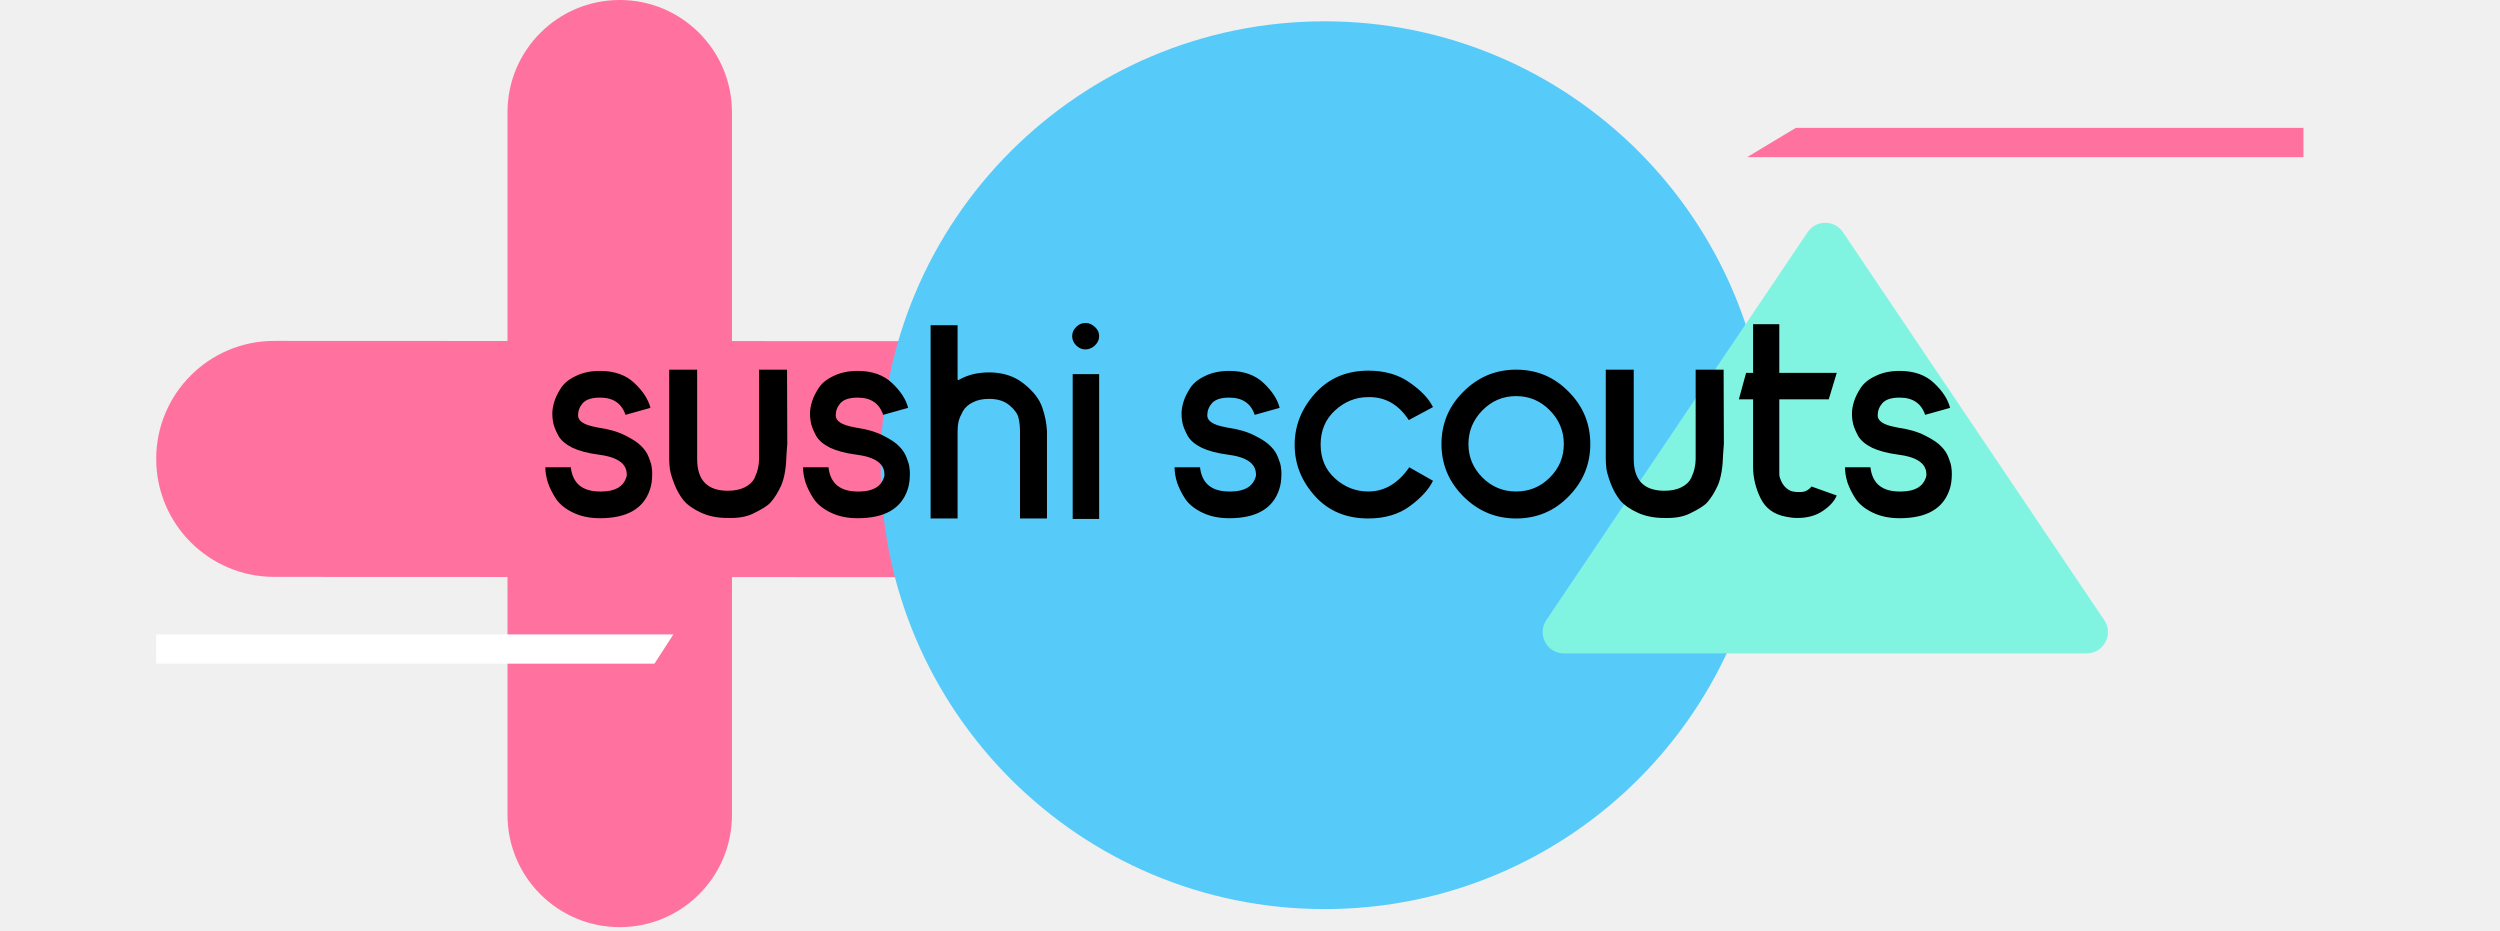
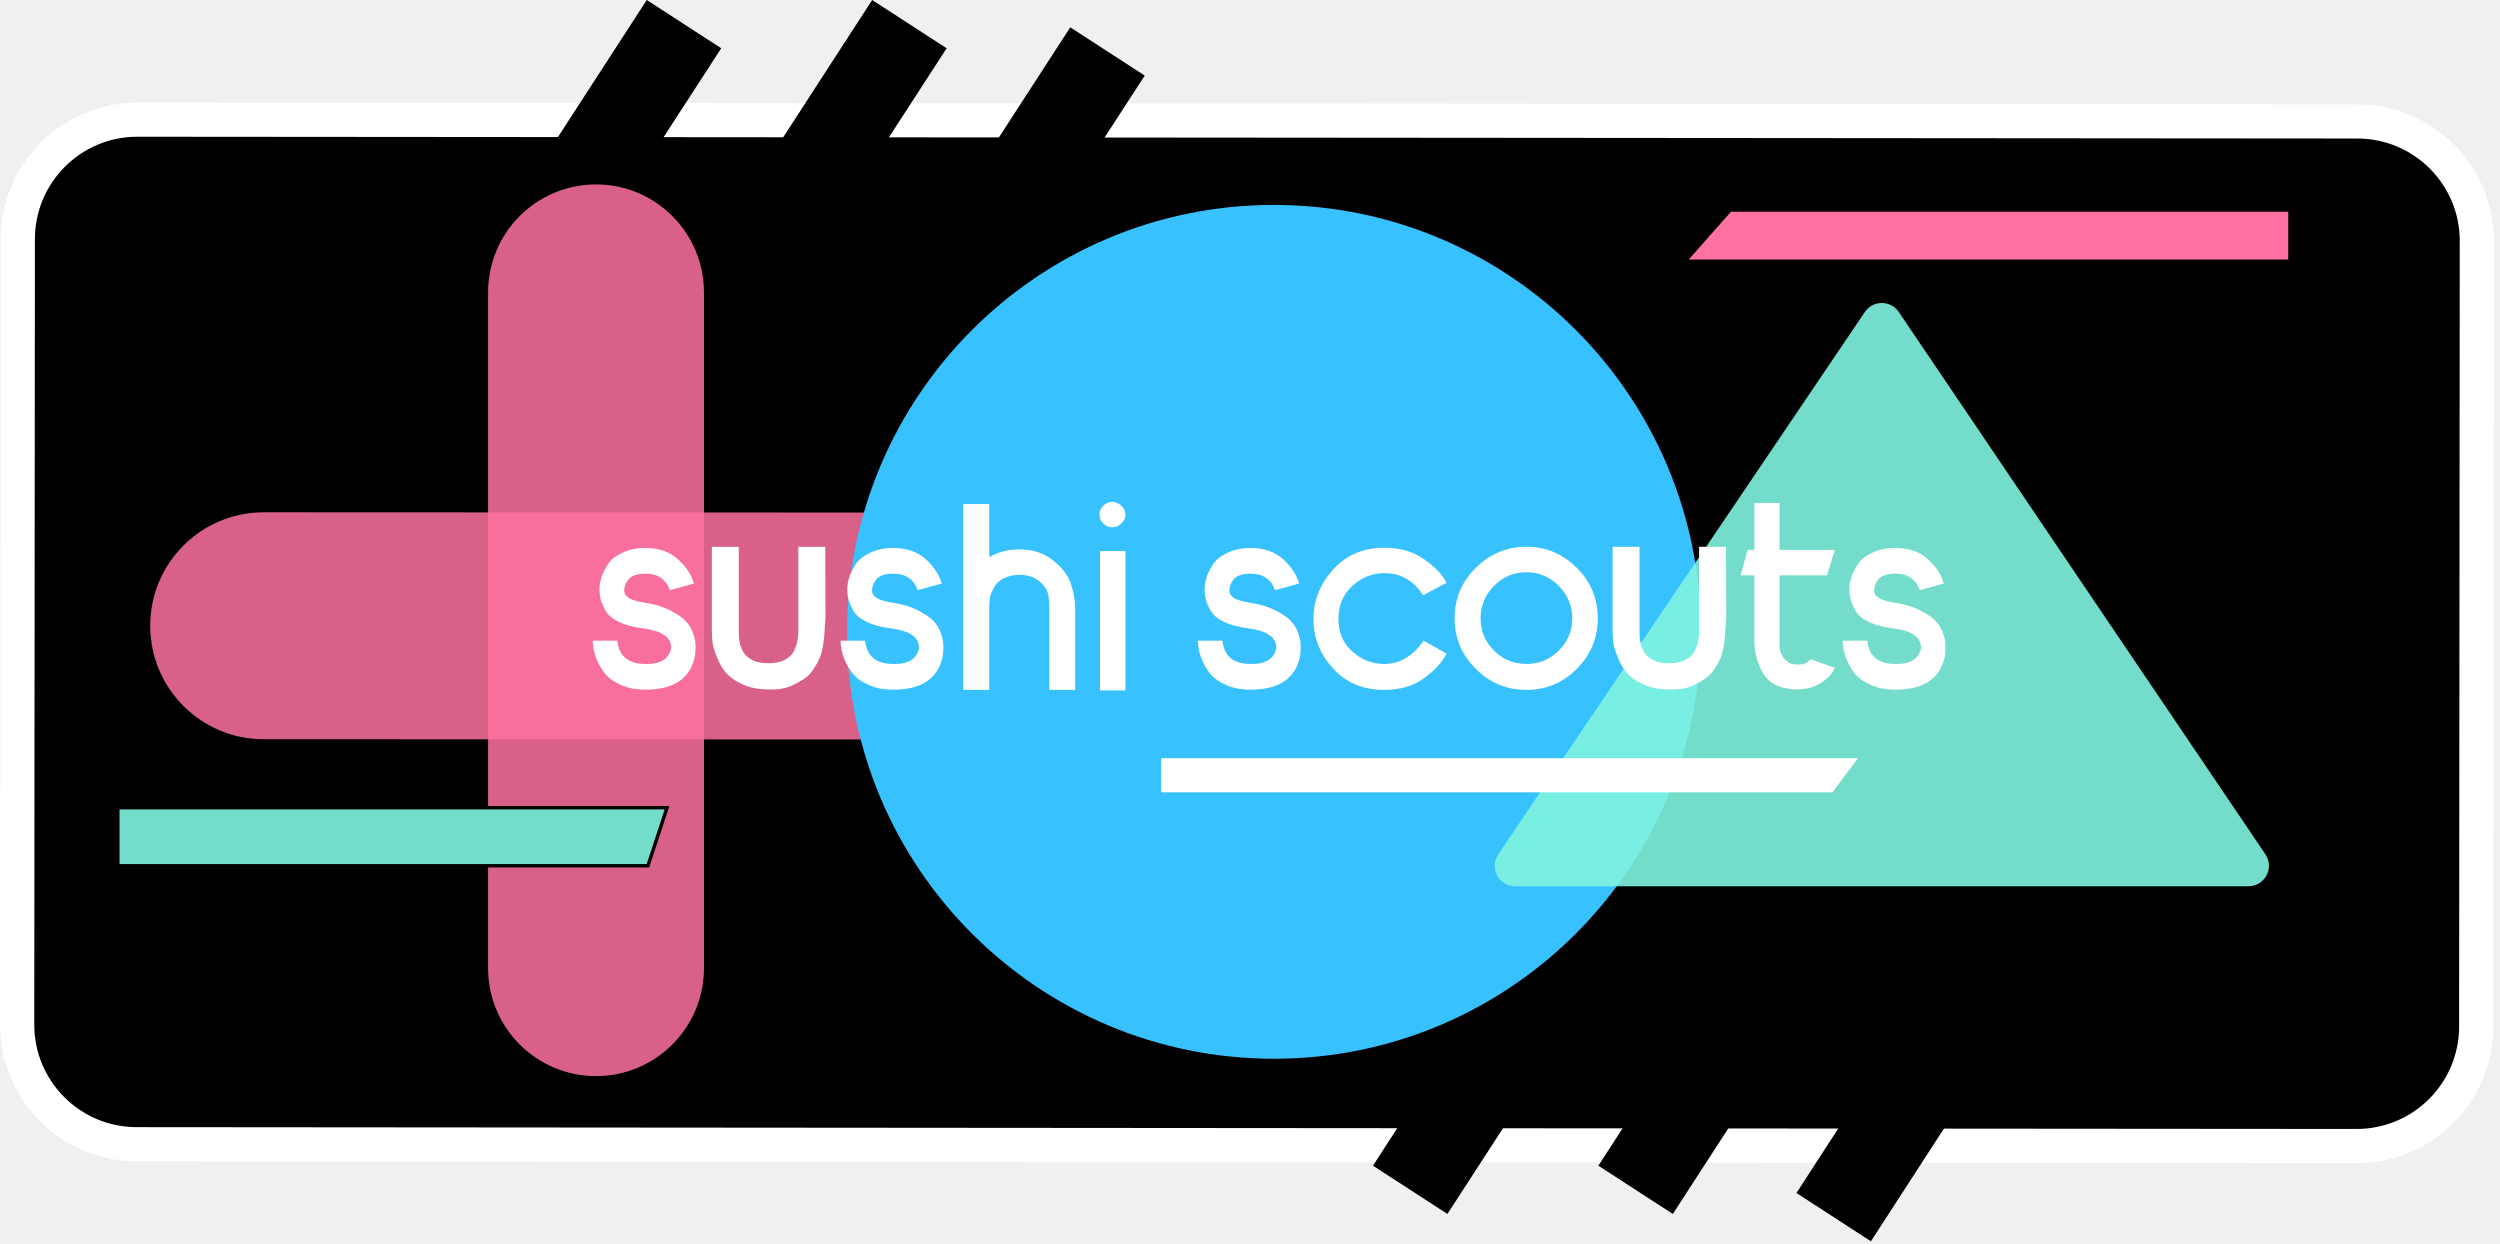
- <svg xmlns="http://www.w3.org/2000/svg" width="352" height="131" viewBox="0 0 352 131" fill="none">
-   <rect width="33.227" height="130.529" rx="16.613" transform="matrix(0.00041948 -1 1 0.00042091 21.9863 81.2178)" fill="#FF729F" />
-   <rect x="103.06" y="130.542" width="31.605" height="130.543" rx="15.803" transform="rotate(-180 103.06 130.542)" fill="#FF729F" />
-   <circle cx="186.5" cy="65.5" r="62.5" fill="#56CBF9" />
-   <path d="M254.512 32.694C255.701 30.929 258.299 30.929 259.488 32.694L296.286 87.324C297.628 89.317 296.2 92 293.797 92H220.203C217.8 92 216.372 89.317 217.714 87.324L254.512 32.694Z" fill="#81F4E1" />
-   <path d="M21.986 89.319H94.815L92.146 93.441H21.986V89.319Z" fill="white" />
-   <path d="M324.326 22.123L246 22.123L252.854 18L324.326 18V22.123Z" fill="#FF729F" />
-   <path d="M84.483 52.223C86.522 52.223 88.139 52.797 89.334 53.945C90.53 55.07 91.28 56.23 91.584 57.426L88.069 58.41C87.53 56.793 86.334 55.984 84.483 55.984C83.334 55.984 82.526 56.242 82.057 56.758C81.612 57.273 81.389 57.848 81.389 58.48C81.389 59.277 82.221 59.828 83.885 60.133L84.202 60.203C85.725 60.414 87.014 60.789 88.069 61.328C89.147 61.867 89.909 62.383 90.354 62.875C90.823 63.344 91.162 63.871 91.374 64.457C91.608 65.043 91.737 65.488 91.76 65.793C91.807 66.074 91.831 66.379 91.831 66.707C91.831 67.574 91.725 68.312 91.514 68.922C90.624 71.617 88.28 72.965 84.483 72.965C83.053 72.965 81.799 72.707 80.721 72.191C79.643 71.676 78.834 71.031 78.295 70.258C77.78 69.461 77.393 68.688 77.135 67.938C76.901 67.164 76.784 66.449 76.784 65.793H80.37C80.627 68.066 81.999 69.203 84.483 69.203H84.764C86.616 69.18 87.752 68.523 88.174 67.234C88.221 67.117 88.245 67.035 88.245 66.988V66.777C88.245 65.254 86.897 64.328 84.202 64C82.772 63.812 81.577 63.496 80.616 63.051C79.678 62.582 79.022 62.031 78.647 61.398C78.295 60.742 78.061 60.191 77.944 59.746C77.827 59.277 77.768 58.762 77.768 58.199C77.768 57.707 77.862 57.156 78.049 56.547C78.237 55.938 78.553 55.293 78.999 54.613C79.444 53.934 80.147 53.371 81.108 52.926C82.069 52.457 83.194 52.223 84.483 52.223ZM94.221 64.633V52.047H98.159V64.633C98.159 67.609 99.6 69.098 102.483 69.098C103.42 69.098 104.217 68.934 104.873 68.606C105.53 68.277 105.987 67.844 106.245 67.305C106.502 66.742 106.666 66.262 106.737 65.863C106.83 65.441 106.877 65.031 106.877 64.633V52.047H110.815L110.85 62.488C110.827 62.887 110.791 63.367 110.745 63.93C110.698 65.805 110.452 67.269 110.006 68.324C109.561 69.309 109.057 70.117 108.495 70.75C108.096 71.195 107.288 71.711 106.069 72.297C105.131 72.766 103.924 72.977 102.448 72.93C101.041 72.93 99.799 72.684 98.721 72.191C97.643 71.699 96.823 71.125 96.26 70.469C95.721 69.789 95.287 69.027 94.959 68.184C94.631 67.34 94.42 66.648 94.327 66.109C94.256 65.57 94.221 65.078 94.221 64.633ZM120.764 52.223C122.803 52.223 124.42 52.797 125.616 53.945C126.811 55.07 127.561 56.23 127.866 57.426L124.35 58.41C123.811 56.793 122.616 55.984 120.764 55.984C119.616 55.984 118.807 56.242 118.338 56.758C117.893 57.273 117.67 57.848 117.67 58.48C117.67 59.277 118.502 59.828 120.166 60.133L120.483 60.203C122.006 60.414 123.295 60.789 124.35 61.328C125.428 61.867 126.19 62.383 126.635 62.875C127.104 63.344 127.444 63.871 127.655 64.457C127.889 65.043 128.018 65.488 128.041 65.793C128.088 66.074 128.112 66.379 128.112 66.707C128.112 67.574 128.006 68.312 127.795 68.922C126.905 71.617 124.561 72.965 120.764 72.965C119.334 72.965 118.08 72.707 117.002 72.191C115.924 71.676 115.116 71.031 114.577 70.258C114.061 69.461 113.674 68.688 113.416 67.938C113.182 67.164 113.065 66.449 113.065 65.793H116.651C116.909 68.066 118.28 69.203 120.764 69.203H121.045C122.897 69.18 124.034 68.523 124.455 67.234C124.502 67.117 124.526 67.035 124.526 66.988V66.777C124.526 65.254 123.178 64.328 120.483 64C119.053 63.812 117.858 63.496 116.897 63.051C115.959 62.582 115.303 62.031 114.928 61.398C114.577 60.742 114.342 60.191 114.225 59.746C114.108 59.277 114.049 58.762 114.049 58.199C114.049 57.707 114.143 57.156 114.33 56.547C114.518 55.938 114.834 55.293 115.28 54.613C115.725 53.934 116.428 53.371 117.389 52.926C118.35 52.457 119.475 52.223 120.764 52.223ZM131.03 73V45.789H134.827V53.312C134.827 53.523 134.909 53.57 135.073 53.453C136.268 52.773 137.663 52.434 139.256 52.434C141.202 52.434 142.83 52.961 144.143 54.016C145.479 55.07 146.346 56.184 146.745 57.355C147.143 58.504 147.366 59.629 147.413 60.73V73H143.616V60.73C143.616 60.051 143.545 59.418 143.405 58.832C143.264 58.246 142.842 57.66 142.139 57.074C141.436 56.465 140.475 56.16 139.256 56.16C138.366 56.16 137.604 56.324 136.971 56.652C136.338 56.957 135.87 57.379 135.565 57.918C135.284 58.434 135.084 58.902 134.967 59.324C134.873 59.746 134.827 60.215 134.827 60.73V73H131.03ZM154.163 46.035C154.561 46.387 154.76 46.82 154.76 47.336C154.76 47.828 154.561 48.262 154.163 48.637C153.764 49.012 153.319 49.199 152.827 49.199C152.334 49.199 151.901 49.012 151.526 48.637C151.151 48.262 150.963 47.828 150.963 47.336C150.963 46.82 151.151 46.387 151.526 46.035C151.901 45.66 152.334 45.473 152.827 45.473C153.319 45.473 153.764 45.66 154.163 46.035ZM154.76 52.68V73.07H151.034V52.68H154.76ZM173.077 52.223C175.116 52.223 176.733 52.797 177.928 53.945C179.123 55.07 179.873 56.23 180.178 57.426L176.663 58.41C176.123 56.793 174.928 55.984 173.077 55.984C171.928 55.984 171.12 56.242 170.651 56.758C170.205 57.273 169.983 57.848 169.983 58.48C169.983 59.277 170.815 59.828 172.479 60.133L172.795 60.203C174.319 60.414 175.608 60.789 176.663 61.328C177.741 61.867 178.502 62.383 178.948 62.875C179.416 63.344 179.756 63.871 179.967 64.457C180.202 65.043 180.33 65.488 180.354 65.793C180.401 66.074 180.424 66.379 180.424 66.707C180.424 67.574 180.319 68.312 180.108 68.922C179.217 71.617 176.873 72.965 173.077 72.965C171.647 72.965 170.393 72.707 169.315 72.191C168.237 71.676 167.428 71.031 166.889 70.258C166.373 69.461 165.987 68.688 165.729 67.938C165.495 67.164 165.377 66.449 165.377 65.793H168.963C169.221 68.066 170.592 69.203 173.077 69.203H173.358C175.209 69.18 176.346 68.523 176.768 67.234C176.815 67.117 176.838 67.035 176.838 66.988V66.777C176.838 65.254 175.491 64.328 172.795 64C171.366 63.812 170.17 63.496 169.209 63.051C168.272 62.582 167.616 62.031 167.241 61.398C166.889 60.742 166.655 60.191 166.538 59.746C166.42 59.277 166.362 58.762 166.362 58.199C166.362 57.707 166.455 57.156 166.643 56.547C166.83 55.938 167.147 55.293 167.592 54.613C168.038 53.934 168.741 53.371 169.702 52.926C170.663 52.457 171.788 52.223 173.077 52.223ZM201.764 67.691C201.178 68.91 200.088 70.106 198.495 71.277C196.924 72.426 194.979 73 192.659 73C189.541 73 187.034 71.945 185.135 69.836C183.237 67.727 182.288 65.324 182.288 62.629C182.288 59.934 183.248 57.52 185.17 55.387C187.092 53.254 189.588 52.188 192.659 52.188C194.979 52.188 196.924 52.75 198.495 53.875C200.088 54.977 201.178 56.125 201.764 57.32L198.354 59.148C196.924 56.945 195.026 55.867 192.659 55.914C190.901 55.914 189.342 56.535 187.983 57.777C186.623 59.02 185.944 60.625 185.944 62.594C185.944 64.562 186.623 66.156 187.983 67.375C189.342 68.594 190.901 69.203 192.659 69.203C194.932 69.203 196.854 68.066 198.424 65.793L201.764 67.691ZM220.854 55.141C222.893 57.18 223.913 59.641 223.913 62.523C223.913 65.383 222.893 67.844 220.854 69.906C218.838 71.969 216.377 73 213.471 73C210.588 73 208.116 71.969 206.053 69.906C203.991 67.844 202.959 65.383 202.959 62.523C202.959 59.641 203.991 57.18 206.053 55.141C208.116 53.078 210.588 52.047 213.471 52.047C216.377 52.047 218.838 53.078 220.854 55.141ZM208.725 67.234C210.038 68.547 211.62 69.203 213.471 69.203C215.323 69.203 216.905 68.547 218.217 67.234C219.53 65.922 220.186 64.352 220.186 62.523C220.186 60.695 219.53 59.113 218.217 57.777C216.905 56.441 215.323 55.773 213.471 55.773C211.62 55.773 210.038 56.441 208.725 57.777C207.413 59.113 206.756 60.695 206.756 62.523C206.756 64.352 207.413 65.922 208.725 67.234ZM226.092 64.633V52.047H230.03V64.633C230.03 67.609 231.471 69.098 234.354 69.098C235.291 69.098 236.088 68.934 236.745 68.606C237.401 68.277 237.858 67.844 238.116 67.305C238.373 66.742 238.538 66.262 238.608 65.863C238.702 65.441 238.748 65.031 238.748 64.633V52.047H242.686L242.721 62.488C242.698 62.887 242.663 63.367 242.616 63.93C242.569 65.805 242.323 67.269 241.877 68.324C241.432 69.309 240.928 70.117 240.366 70.75C239.967 71.195 239.159 71.711 237.94 72.297C237.002 72.766 235.795 72.977 234.319 72.93C232.913 72.93 231.67 72.684 230.592 72.191C229.514 71.699 228.694 71.125 228.131 70.469C227.592 69.789 227.159 69.027 226.83 68.184C226.502 67.34 226.291 66.648 226.198 66.109C226.127 65.57 226.092 65.078 226.092 64.633ZM246.834 65.723V45.648H250.526V66.812C250.526 67.094 250.666 67.504 250.948 68.043C251.252 68.559 251.663 68.922 252.178 69.133C252.506 69.25 252.963 69.297 253.549 69.273C254.135 69.273 254.639 69.016 255.061 68.5L258.612 69.766C258.284 70.562 257.627 71.289 256.643 71.945C255.682 72.602 254.487 72.93 253.057 72.93C252.541 72.93 252.014 72.871 251.475 72.754C249.788 72.449 248.592 71.582 247.889 70.152C247.186 68.723 246.834 67.246 246.834 65.723ZM250.526 56.23V52.504H258.612L257.487 56.23H250.526ZM244.83 56.23L245.85 52.504H246.834V56.23H244.83ZM267.471 52.223C269.51 52.223 271.127 52.797 272.323 53.945C273.518 55.07 274.268 56.23 274.573 57.426L271.057 58.41C270.518 56.793 269.323 55.984 267.471 55.984C266.323 55.984 265.514 56.242 265.045 56.758C264.6 57.273 264.377 57.848 264.377 58.48C264.377 59.277 265.209 59.828 266.873 60.133L267.19 60.203C268.713 60.414 270.002 60.789 271.057 61.328C272.135 61.867 272.897 62.383 273.342 62.875C273.811 63.344 274.151 63.871 274.362 64.457C274.596 65.043 274.725 65.488 274.748 65.793C274.795 66.074 274.819 66.379 274.819 66.707C274.819 67.574 274.713 68.312 274.502 68.922C273.612 71.617 271.268 72.965 267.471 72.965C266.041 72.965 264.788 72.707 263.709 72.191C262.631 71.676 261.823 71.031 261.284 70.258C260.768 69.461 260.381 68.688 260.123 67.938C259.889 67.164 259.772 66.449 259.772 65.793H263.358C263.616 68.066 264.987 69.203 267.471 69.203H267.752C269.604 69.18 270.741 68.523 271.163 67.234C271.209 67.117 271.233 67.035 271.233 66.988V66.777C271.233 65.254 269.885 64.328 267.19 64C265.76 63.812 264.565 63.496 263.604 63.051C262.666 62.582 262.01 62.031 261.635 61.398C261.284 60.742 261.049 60.191 260.932 59.746C260.815 59.277 260.756 58.762 260.756 58.199C260.756 57.707 260.85 57.156 261.038 56.547C261.225 55.938 261.541 55.293 261.987 54.613C262.432 53.934 263.135 53.371 264.096 52.926C265.057 52.457 266.182 52.223 267.471 52.223Z" fill="black" />
+ <svg xmlns="http://www.w3.org/2000/svg" width="366" height="182" viewBox="0 0 366 182" fill="none">
+   <path d="M2.61 35.002C2.618 25.337 10.459 17.508 20.124 17.516L345.123 17.78C354.788 17.788 362.617 25.63 362.609 35.294L362.515 150.295C362.507 159.96 354.666 167.788 345.001 167.78L20.002 167.516C10.337 167.508 2.508 159.667 2.516 150.002L2.61 35.002Z" fill="black" stroke="white" stroke-width="5" stroke-linejoin="round" />
+   <rect x="94.686" width="12.991" height="27" transform="rotate(32.9501 94.6855 0)" fill="black" />
+   <rect x="127.686" width="12.991" height="27" transform="rotate(32.9501 127.686 0)" fill="black" />
+   <rect x="156.686" y="4" width="12.991" height="27" transform="rotate(32.9501 156.686 4)" fill="black" />
+   <rect x="215.686" y="148" width="12.991" height="27" transform="rotate(32.9501 215.686 148)" fill="black" />
+   <rect x="248.686" y="148" width="12.991" height="27" transform="rotate(32.9501 248.686 148)" fill="black" />
+   <rect x="277.686" y="152" width="12.991" height="27" transform="rotate(32.9501 277.686 152)" fill="black" />
+   <rect width="33.227" height="130.529" rx="16.613" transform="matrix(0.00041948 -1 1 0.00042091 21.9863 108.218)" fill="#FF729F" fill-opacity="0.85" />
+   <rect x="103.061" y="157.542" width="31.605" height="130.543" rx="15.803" transform="rotate(-180 103.061 157.542)" fill="#FF729F" fill-opacity="0.85" />
+   <path d="M249 92.5C249 127.018 221.018 155 186.5 155C151.982 155 124 127.018 124 92.5C124 57.982 151.982 30 186.5 30C221.018 30 249 57.982 249 92.5Z" fill="#38C1FF" />
+   <path d="M273.015 45.676C274.204 43.917 276.796 43.917 277.985 45.676L331.659 125.07C333.006 127.062 331.578 129.75 329.173 129.75H221.827C219.422 129.75 217.994 127.062 219.341 125.07L273.015 45.676Z" fill="#81F4E1" fill-opacity="0.9" />
+   <path d="M17.25 118.25H97.654L94.851 126.75H17.25V118.25Z" fill="#74DCCA" stroke="black" stroke-width="0.5" />
+   <path d="M335.5 38.5L246.11 38.5L253.188 30.5L335.5 30.5V38.5Z" fill="#FF729F" stroke="black" />
+   <path d="M170 111H272L268.262 116H170V111Z" fill="white" />
+   <path d="M94.483 80.223C93.182 80.223 92.057 80.469 91.108 80.926C90.124 81.383 89.42 81.945 88.999 82.613C88.541 83.316 88.225 83.949 88.049 84.547C87.838 85.18 87.768 85.707 87.768 86.199C87.768 86.762 87.803 87.289 87.944 87.746C88.049 88.203 88.295 88.766 88.647 89.398C88.999 90.031 89.666 90.594 90.616 91.051C91.565 91.508 92.76 91.824 94.202 92C96.874 92.352 98.245 93.266 98.245 94.777V94.988C98.245 95.059 98.209 95.129 98.174 95.234C97.752 96.535 96.592 97.203 94.764 97.203H94.483C91.987 97.203 90.616 96.078 90.37 93.793H86.784C86.784 94.461 86.889 95.164 87.135 95.938C87.381 96.711 87.768 97.484 88.295 98.258C88.823 99.031 89.631 99.699 90.721 100.191C91.776 100.719 93.041 100.965 94.483 100.965C98.28 100.965 100.6 99.629 101.514 96.922C101.725 96.324 101.83 95.586 101.83 94.707C101.83 94.391 101.795 94.074 101.76 93.793C101.725 93.512 101.584 93.055 101.373 92.457C101.163 91.894 100.811 91.367 100.354 90.875C99.897 90.383 99.124 89.891 98.069 89.328C97.014 88.801 95.713 88.414 94.202 88.203L93.885 88.133C92.198 87.852 91.389 87.289 91.389 86.481C91.389 85.848 91.6 85.285 92.057 84.758C92.514 84.266 93.323 83.984 94.483 83.984C96.311 83.984 97.506 84.793 98.069 86.41L101.584 85.426C101.268 84.231 100.53 83.07 99.334 81.945C98.139 80.82 96.522 80.223 94.483 80.223ZM104.221 92.633C104.221 93.09 104.256 93.582 104.327 94.109C104.397 94.672 104.608 95.34 104.959 96.184C105.276 97.027 105.698 97.801 106.26 98.469C106.823 99.137 107.631 99.699 108.721 100.191C109.776 100.684 111.041 100.93 112.448 100.93C113.924 101 115.12 100.789 116.069 100.297C117.264 99.734 118.073 99.207 118.495 98.75C119.057 98.117 119.549 97.309 120.006 96.324C120.428 95.269 120.674 93.828 120.745 91.93C120.78 91.367 120.815 90.91 120.85 90.488L120.815 80.047H116.877V92.633C116.877 93.055 116.807 93.441 116.737 93.863C116.666 94.285 116.491 94.742 116.245 95.305C115.963 95.867 115.506 96.289 114.873 96.606C114.205 96.957 113.397 97.098 112.483 97.098C109.6 97.098 108.159 95.621 108.159 92.633V80.047H104.221V92.633ZM130.764 80.223C129.463 80.223 128.338 80.469 127.389 80.926C126.405 81.383 125.702 81.945 125.28 82.613C124.823 83.316 124.506 83.949 124.33 84.547C124.12 85.18 124.049 85.707 124.049 86.199C124.049 86.762 124.084 87.289 124.225 87.746C124.33 88.203 124.577 88.766 124.928 89.398C125.28 90.031 125.948 90.594 126.897 91.051C127.846 91.508 129.041 91.824 130.483 92C133.155 92.352 134.526 93.266 134.526 94.777V94.988C134.526 95.059 134.491 95.129 134.455 95.234C134.034 96.535 132.873 97.203 131.045 97.203H130.764C128.268 97.203 126.897 96.078 126.651 93.793H123.065C123.065 94.461 123.17 95.164 123.416 95.938C123.663 96.711 124.049 97.484 124.577 98.258C125.104 99.031 125.913 99.699 127.002 100.191C128.057 100.719 129.323 100.965 130.764 100.965C134.561 100.965 136.881 99.629 137.795 96.922C138.006 96.324 138.112 95.586 138.112 94.707C138.112 94.391 138.077 94.074 138.041 93.793C138.006 93.512 137.866 93.055 137.655 92.457C137.444 91.894 137.092 91.367 136.635 90.875C136.178 90.383 135.405 89.891 134.35 89.328C133.295 88.801 131.995 88.414 130.483 88.203L130.166 88.133C128.479 87.852 127.67 87.289 127.67 86.481C127.67 85.848 127.881 85.285 128.338 84.758C128.795 84.266 129.604 83.984 130.764 83.984C132.592 83.984 133.788 84.793 134.35 86.41L137.866 85.426C137.549 84.231 136.811 83.07 135.616 81.945C134.42 80.82 132.803 80.223 130.764 80.223ZM141.03 101H144.827V88.731C144.827 88.238 144.862 87.746 144.967 87.324C145.073 86.902 145.284 86.445 145.565 85.918C145.846 85.391 146.338 84.969 146.971 84.652C147.604 84.336 148.342 84.16 149.256 84.16C150.452 84.16 151.436 84.477 152.139 85.074C152.842 85.672 153.264 86.269 153.405 86.832C153.545 87.43 153.616 88.062 153.616 88.731V101H157.413V88.731C157.342 87.641 157.131 86.516 156.745 85.356C156.323 84.195 155.479 83.07 154.143 82.016C152.807 80.961 151.19 80.434 149.256 80.434C147.639 80.434 146.268 80.785 145.073 81.453C144.897 81.594 144.827 81.523 144.827 81.312V73.789H141.03V101ZM164.76 75.336C164.76 74.844 164.549 74.387 164.163 74.035C163.741 73.684 163.319 73.473 162.827 73.473C162.334 73.473 161.877 73.684 161.526 74.035C161.139 74.387 160.963 74.844 160.963 75.336C160.963 75.828 161.139 76.285 161.526 76.637C161.877 77.023 162.334 77.199 162.827 77.199C163.319 77.199 163.741 77.023 164.163 76.637C164.549 76.285 164.76 75.828 164.76 75.336ZM164.76 80.68H161.034V101.07H164.76V80.68ZM183.077 80.223C181.776 80.223 180.651 80.469 179.702 80.926C178.717 81.383 178.014 81.945 177.592 82.613C177.135 83.316 176.819 83.949 176.643 84.547C176.432 85.18 176.362 85.707 176.362 86.199C176.362 86.762 176.397 87.289 176.538 87.746C176.643 88.203 176.889 88.766 177.241 89.398C177.592 90.031 178.26 90.594 179.209 91.051C180.159 91.508 181.354 91.824 182.795 92C185.467 92.352 186.838 93.266 186.838 94.777V94.988C186.838 95.059 186.803 95.129 186.768 95.234C186.346 96.535 185.186 97.203 183.358 97.203H183.077C180.58 97.203 179.209 96.078 178.963 93.793H175.377C175.377 94.461 175.483 95.164 175.729 95.938C175.975 96.711 176.362 97.484 176.889 98.258C177.416 99.031 178.225 99.699 179.315 100.191C180.37 100.719 181.635 100.965 183.077 100.965C186.873 100.965 189.194 99.629 190.108 96.922C190.319 96.324 190.424 95.586 190.424 94.707C190.424 94.391 190.389 94.074 190.354 93.793C190.319 93.512 190.178 93.055 189.967 92.457C189.756 91.894 189.405 91.367 188.948 90.875C188.491 90.383 187.717 89.891 186.663 89.328C185.608 88.801 184.307 88.414 182.795 88.203L182.479 88.133C180.791 87.852 179.983 87.289 179.983 86.481C179.983 85.848 180.194 85.285 180.651 84.758C181.108 84.266 181.916 83.984 183.077 83.984C184.905 83.984 186.1 84.793 186.663 86.41L190.178 85.426C189.862 84.231 189.123 83.07 187.928 81.945C186.733 80.82 185.116 80.223 183.077 80.223ZM211.764 95.691L208.424 93.793C206.842 96.078 204.909 97.203 202.659 97.203C200.901 97.203 199.319 96.606 197.983 95.375C196.612 94.18 195.944 92.562 195.944 90.594C195.944 88.625 196.612 87.043 197.983 85.777C199.319 84.547 200.901 83.914 202.659 83.914C205.014 83.879 206.913 84.969 208.354 87.148L211.764 85.32C211.166 84.125 210.077 83 208.495 81.875C206.913 80.75 204.979 80.188 202.659 80.188C199.565 80.188 197.069 81.277 195.17 83.387C193.237 85.531 192.288 87.957 192.288 90.629C192.288 93.336 193.237 95.727 195.135 97.836C197.034 99.945 199.53 101 202.659 101C204.979 101 206.913 100.438 208.495 99.277C210.077 98.117 211.166 96.922 211.764 95.691ZM233.913 90.523C233.913 87.641 232.893 85.18 230.854 83.141C228.815 81.102 226.354 80.047 223.471 80.047C220.588 80.047 218.092 81.102 216.053 83.141C213.979 85.18 212.959 87.641 212.959 90.523C212.959 93.406 213.979 95.867 216.053 97.906C218.092 99.981 220.588 101 223.471 101C226.354 101 228.815 99.981 230.854 97.906C232.893 95.867 233.913 93.406 233.913 90.523ZM223.471 97.203C221.608 97.203 220.026 96.57 218.725 95.234C217.389 93.934 216.756 92.352 216.756 90.523C216.756 88.695 217.389 87.113 218.725 85.777C220.026 84.441 221.608 83.773 223.471 83.773C225.299 83.773 226.881 84.441 228.217 85.777C229.518 87.113 230.186 88.695 230.186 90.523C230.186 92.352 229.518 93.934 228.217 95.234C226.881 96.57 225.299 97.203 223.471 97.203ZM236.092 92.633C236.092 93.09 236.127 93.582 236.198 94.109C236.268 94.672 236.479 95.34 236.83 96.184C237.147 97.027 237.569 97.801 238.131 98.469C238.694 99.137 239.502 99.699 240.592 100.191C241.647 100.684 242.913 100.93 244.319 100.93C245.795 101 246.991 100.789 247.94 100.297C249.135 99.734 249.944 99.207 250.366 98.75C250.928 98.117 251.42 97.309 251.877 96.324C252.299 95.269 252.545 93.828 252.616 91.93C252.651 91.367 252.686 90.91 252.721 90.488L252.686 80.047H248.748V92.633C248.748 93.055 248.678 93.441 248.608 93.863C248.538 94.285 248.362 94.742 248.116 95.305C247.834 95.867 247.377 96.289 246.745 96.606C246.077 96.957 245.268 97.098 244.354 97.098C241.471 97.098 240.03 95.621 240.03 92.633V80.047H236.092V92.633ZM256.834 93.723C256.834 95.269 257.186 96.746 257.889 98.152C258.592 99.594 259.788 100.473 261.475 100.754C262.002 100.895 262.53 100.93 263.057 100.93C264.463 100.93 265.659 100.613 266.643 99.945C267.627 99.312 268.26 98.574 268.612 97.766L265.061 96.5C264.639 97.027 264.112 97.273 263.549 97.273C262.952 97.309 262.495 97.273 262.178 97.133C261.651 96.922 261.229 96.57 260.948 96.043C260.666 95.516 260.526 95.094 260.526 94.812V73.648H256.834V93.723ZM260.526 84.231H267.487L268.612 80.504H260.526V84.231ZM254.83 84.231H256.834V80.504H255.85L254.83 84.231ZM277.471 80.223C276.17 80.223 275.045 80.469 274.096 80.926C273.112 81.383 272.409 81.945 271.987 82.613C271.53 83.316 271.213 83.949 271.038 84.547C270.827 85.18 270.756 85.707 270.756 86.199C270.756 86.762 270.791 87.289 270.932 87.746C271.038 88.203 271.284 88.766 271.635 89.398C271.987 90.031 272.655 90.594 273.604 91.051C274.553 91.508 275.748 91.824 277.19 92C279.862 92.352 281.233 93.266 281.233 94.777V94.988C281.233 95.059 281.198 95.129 281.163 95.234C280.741 96.535 279.581 97.203 277.752 97.203H277.471C274.975 97.203 273.604 96.078 273.358 93.793H269.772C269.772 94.461 269.877 95.164 270.123 95.938C270.37 96.711 270.756 97.484 271.284 98.258C271.811 99.031 272.62 99.699 273.709 100.191C274.764 100.719 276.03 100.965 277.471 100.965C281.268 100.965 283.588 99.629 284.502 96.922C284.713 96.324 284.819 95.586 284.819 94.707C284.819 94.391 284.784 94.074 284.748 93.793C284.713 93.512 284.573 93.055 284.362 92.457C284.151 91.894 283.799 91.367 283.342 90.875C282.885 90.383 282.112 89.891 281.057 89.328C280.002 88.801 278.702 88.414 277.19 88.203L276.873 88.133C275.186 87.852 274.377 87.289 274.377 86.481C274.377 85.848 274.588 85.285 275.045 84.758C275.502 84.266 276.311 83.984 277.471 83.984C279.299 83.984 280.495 84.793 281.057 86.41L284.573 85.426C284.256 84.231 283.518 83.07 282.323 81.945C281.127 80.82 279.51 80.223 277.471 80.223Z" fill="white" />
</svg>
